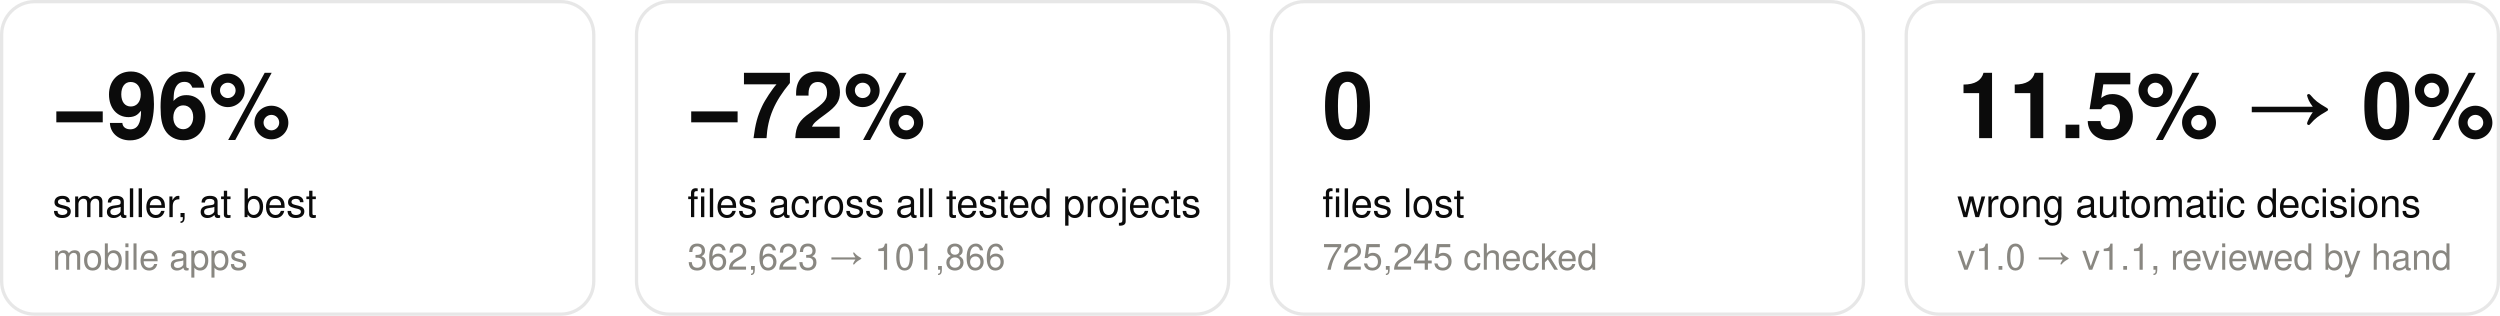
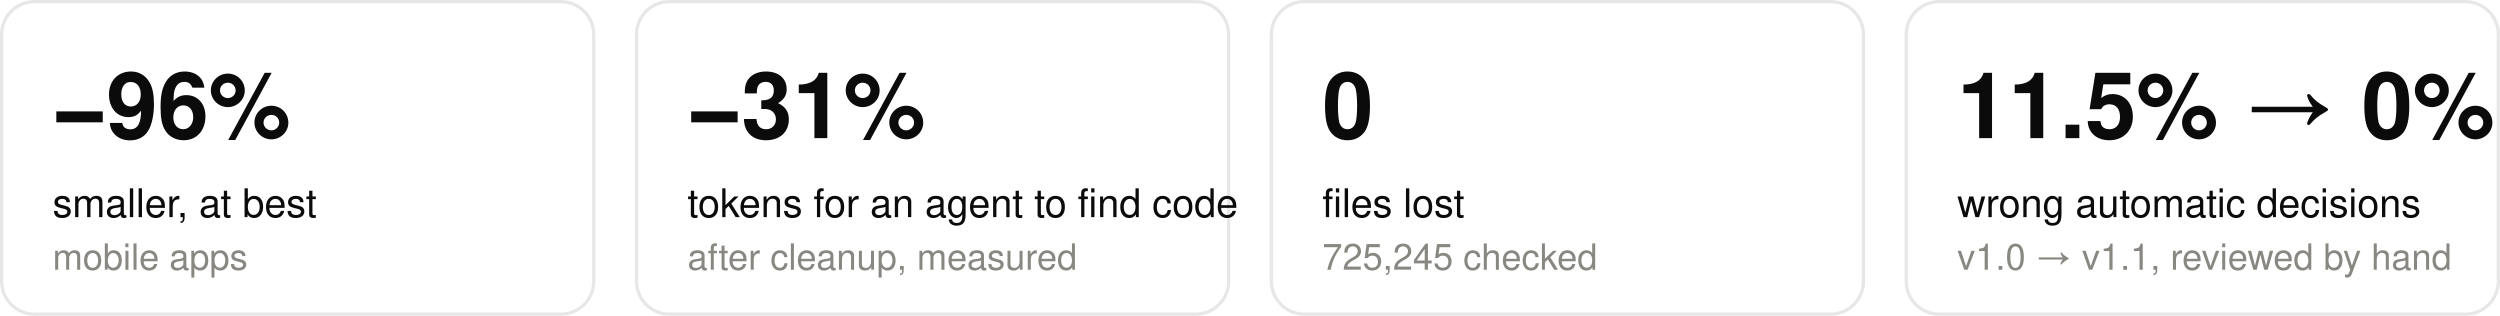
<svg xmlns="http://www.w3.org/2000/svg" width="760" height="96" viewBox="0 0 760 96" role="img" aria-label="Thanks Mom in numbers" font-family="system-ui, -apple-system, &quot;Segoe UI&quot;, Helvetica, Arial, sans-serif">
  <rect x="0.5" y="0.5" width="180.0" height="95" rx="10" fill="none" stroke="rgba(11,11,11,0.10)" />
  <text x="16.0" y="42.0" font-size="28" fill="#0b0b0b" text-anchor="start" font-weight="600">−96%</text>
  <text x="16.0" y="66.0" font-size="12" fill="#0b0b0b" text-anchor="start" font-weight="400">smaller, at best</text>
  <text x="16.0" y="82.0" font-size="11" fill="#898781" text-anchor="start" font-weight="400">mobile apps</text>
  <rect x="193.5" y="0.5" width="180.0" height="95" rx="10" fill="none" stroke="rgba(11,11,11,0.10)" />
-   <text x="209.0" y="42.0" font-size="28" fill="#0b0b0b" text-anchor="start" font-weight="600">−72%</text>
-   <text x="209.0" y="66.0" font-size="12" fill="#0b0b0b" text-anchor="start" font-weight="400">files across all tested projects</text>
-   <text x="209.0" y="82.0" font-size="11" fill="#898781" text-anchor="start" font-weight="400">362,623 → 101,866</text>
+   <text x="209.0" y="42.0" font-size="28" fill="#0b0b0b" text-anchor="start" font-weight="600">−31%</text>
+   <text x="209.0" y="66.0" font-size="12" fill="#0b0b0b" text-anchor="start" font-weight="400">tokens for an agent to find code</text>
+   <text x="209.0" y="82.0" font-size="11" fill="#898781" text-anchor="start" font-weight="400">after cleanup, measured</text>
  <rect x="386.5" y="0.5" width="180.0" height="95" rx="10" fill="none" stroke="rgba(11,11,11,0.10)" />
  <text x="402.0" y="42.0" font-size="28" fill="#0b0b0b" text-anchor="start" font-weight="600">0</text>
  <text x="402.0" y="66.0" font-size="12" fill="#0b0b0b" text-anchor="start" font-weight="400">files lost</text>
  <text x="402.0" y="82.0" font-size="11" fill="#898781" text-anchor="start" font-weight="400">725,245 checked</text>
  <rect x="579.5" y="0.5" width="180.0" height="95" rx="10" fill="none" stroke="rgba(11,11,11,0.10)" />
  <text x="595.0" y="42.0" font-size="28" fill="#0b0b0b" text-anchor="start" font-weight="600">11.5% → 0%</text>
  <text x="595.0" y="66.0" font-size="12" fill="#0b0b0b" text-anchor="start" font-weight="400">wrong automatic decisions</text>
  <text x="595.0" y="82.0" font-size="11" fill="#898781" text-anchor="start" font-weight="400">v1.0 → v1.1, reviewed by hand</text>
</svg>
